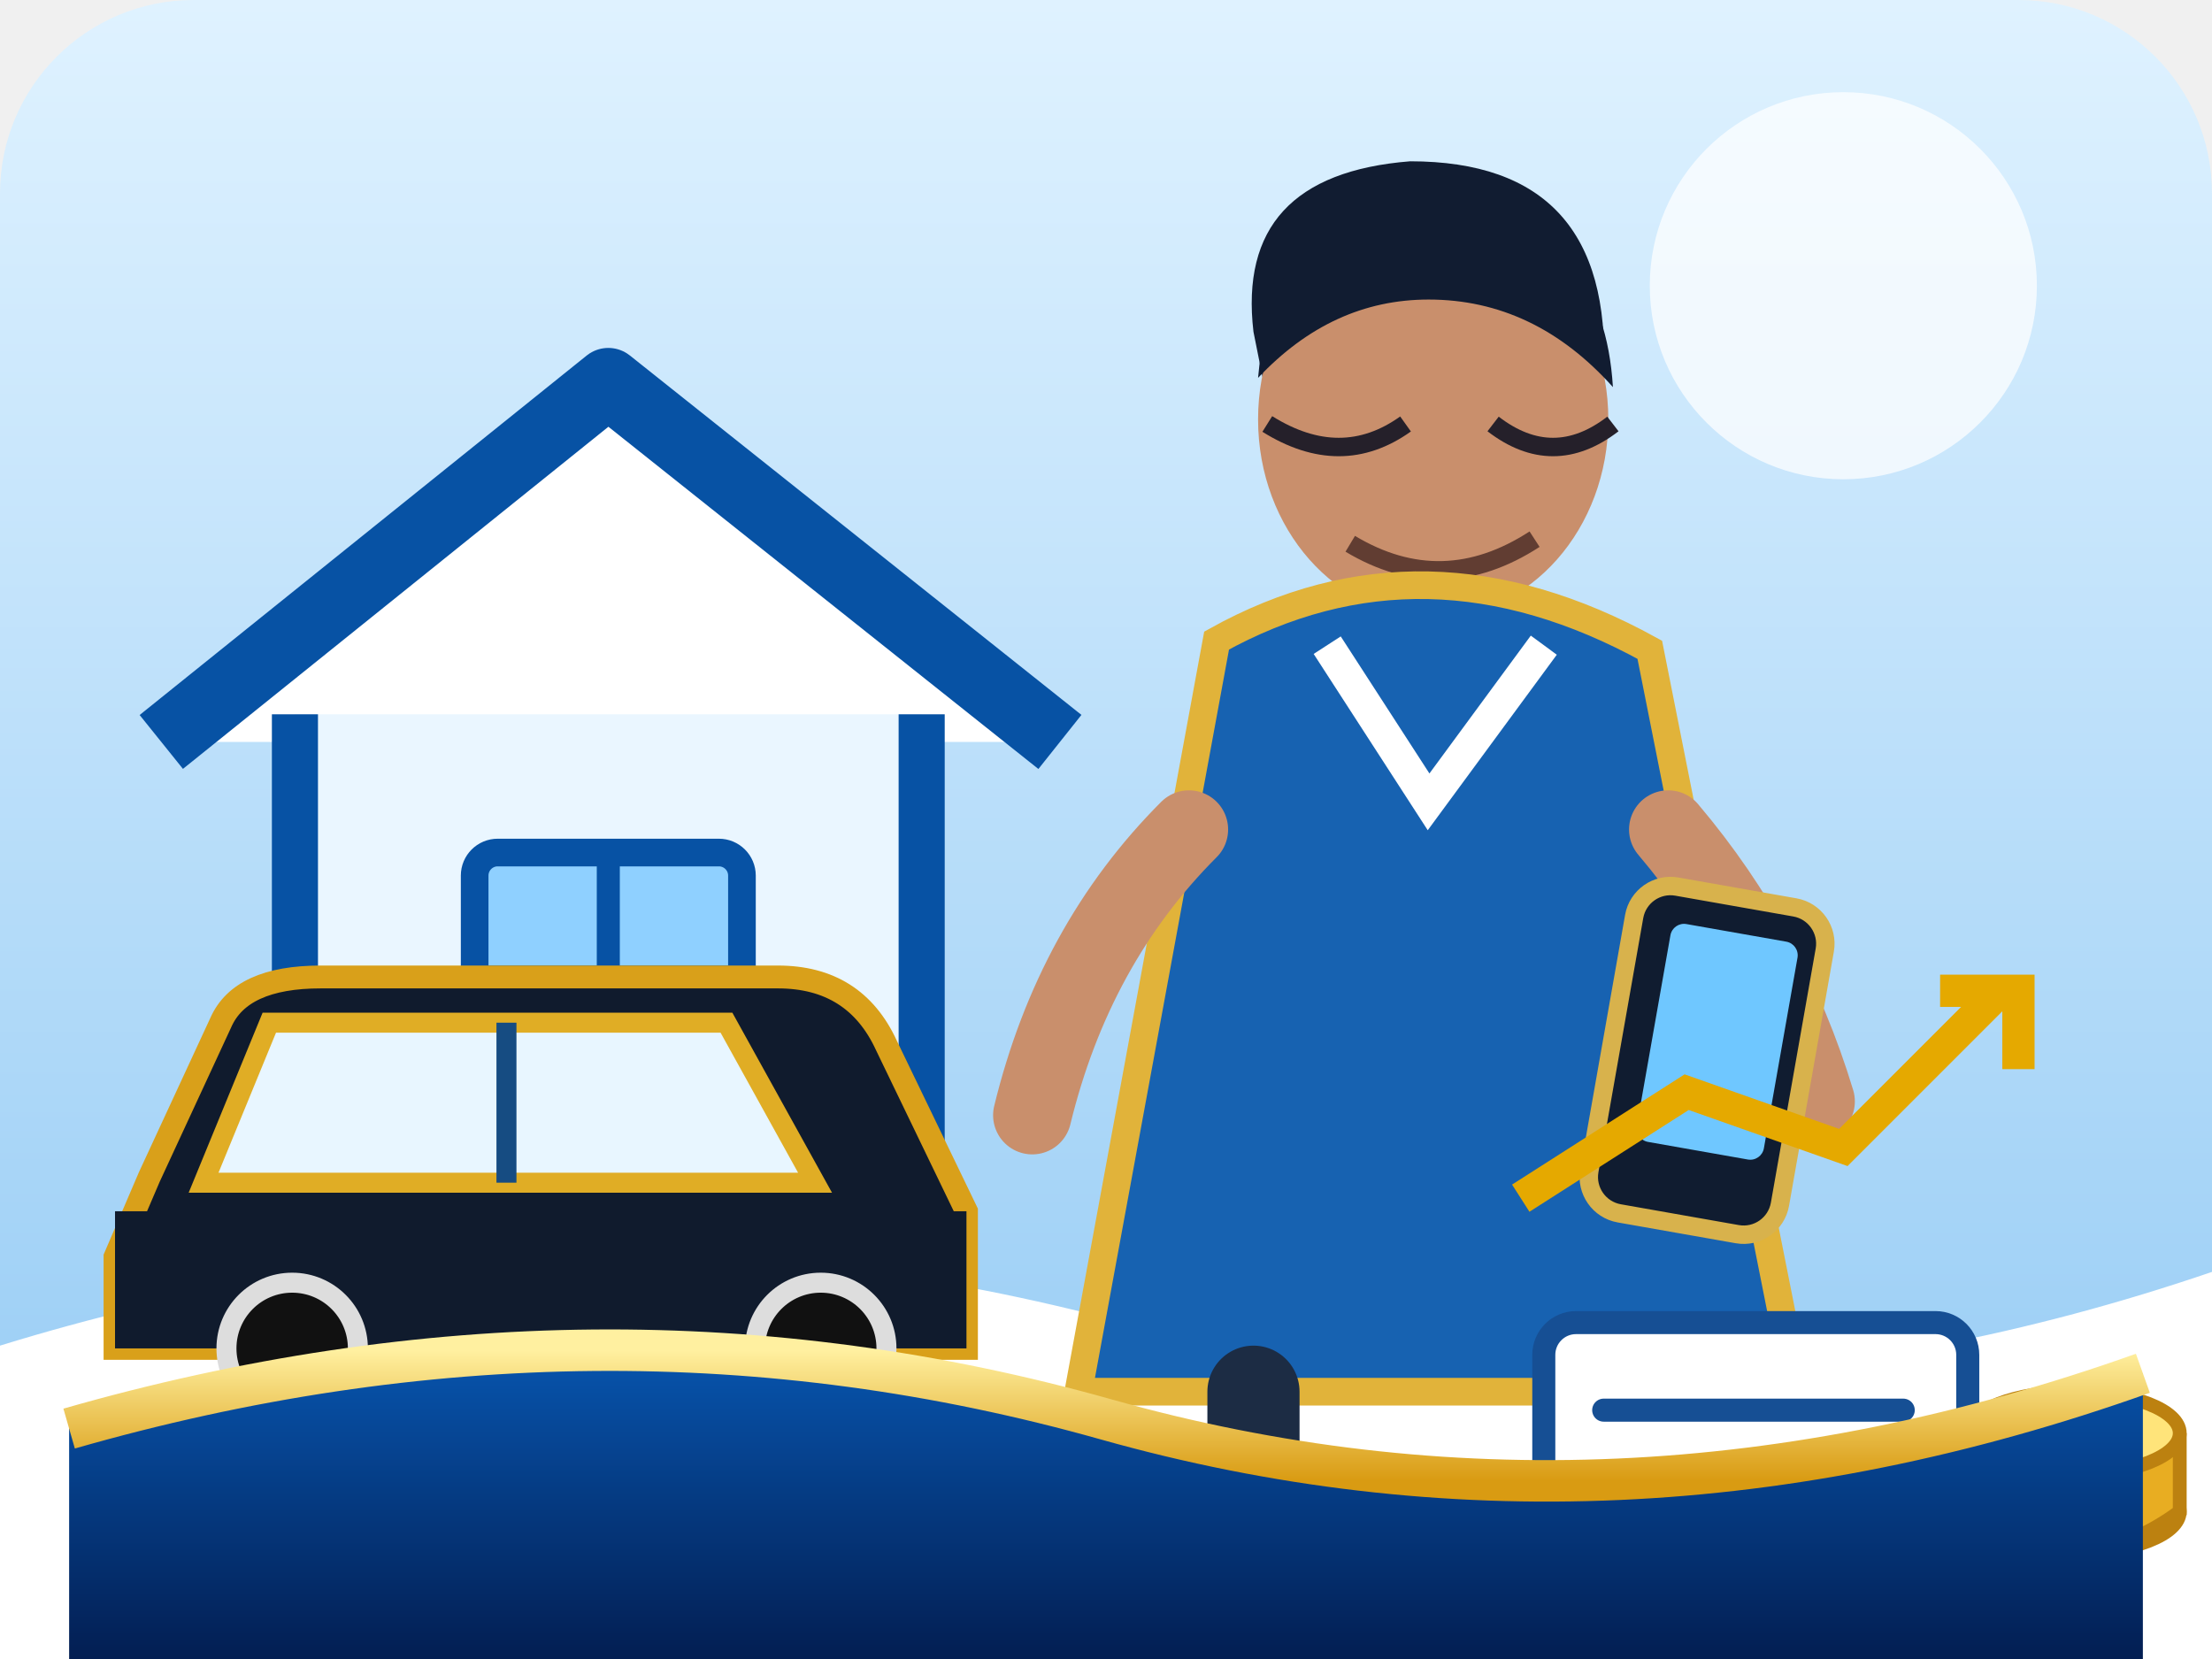
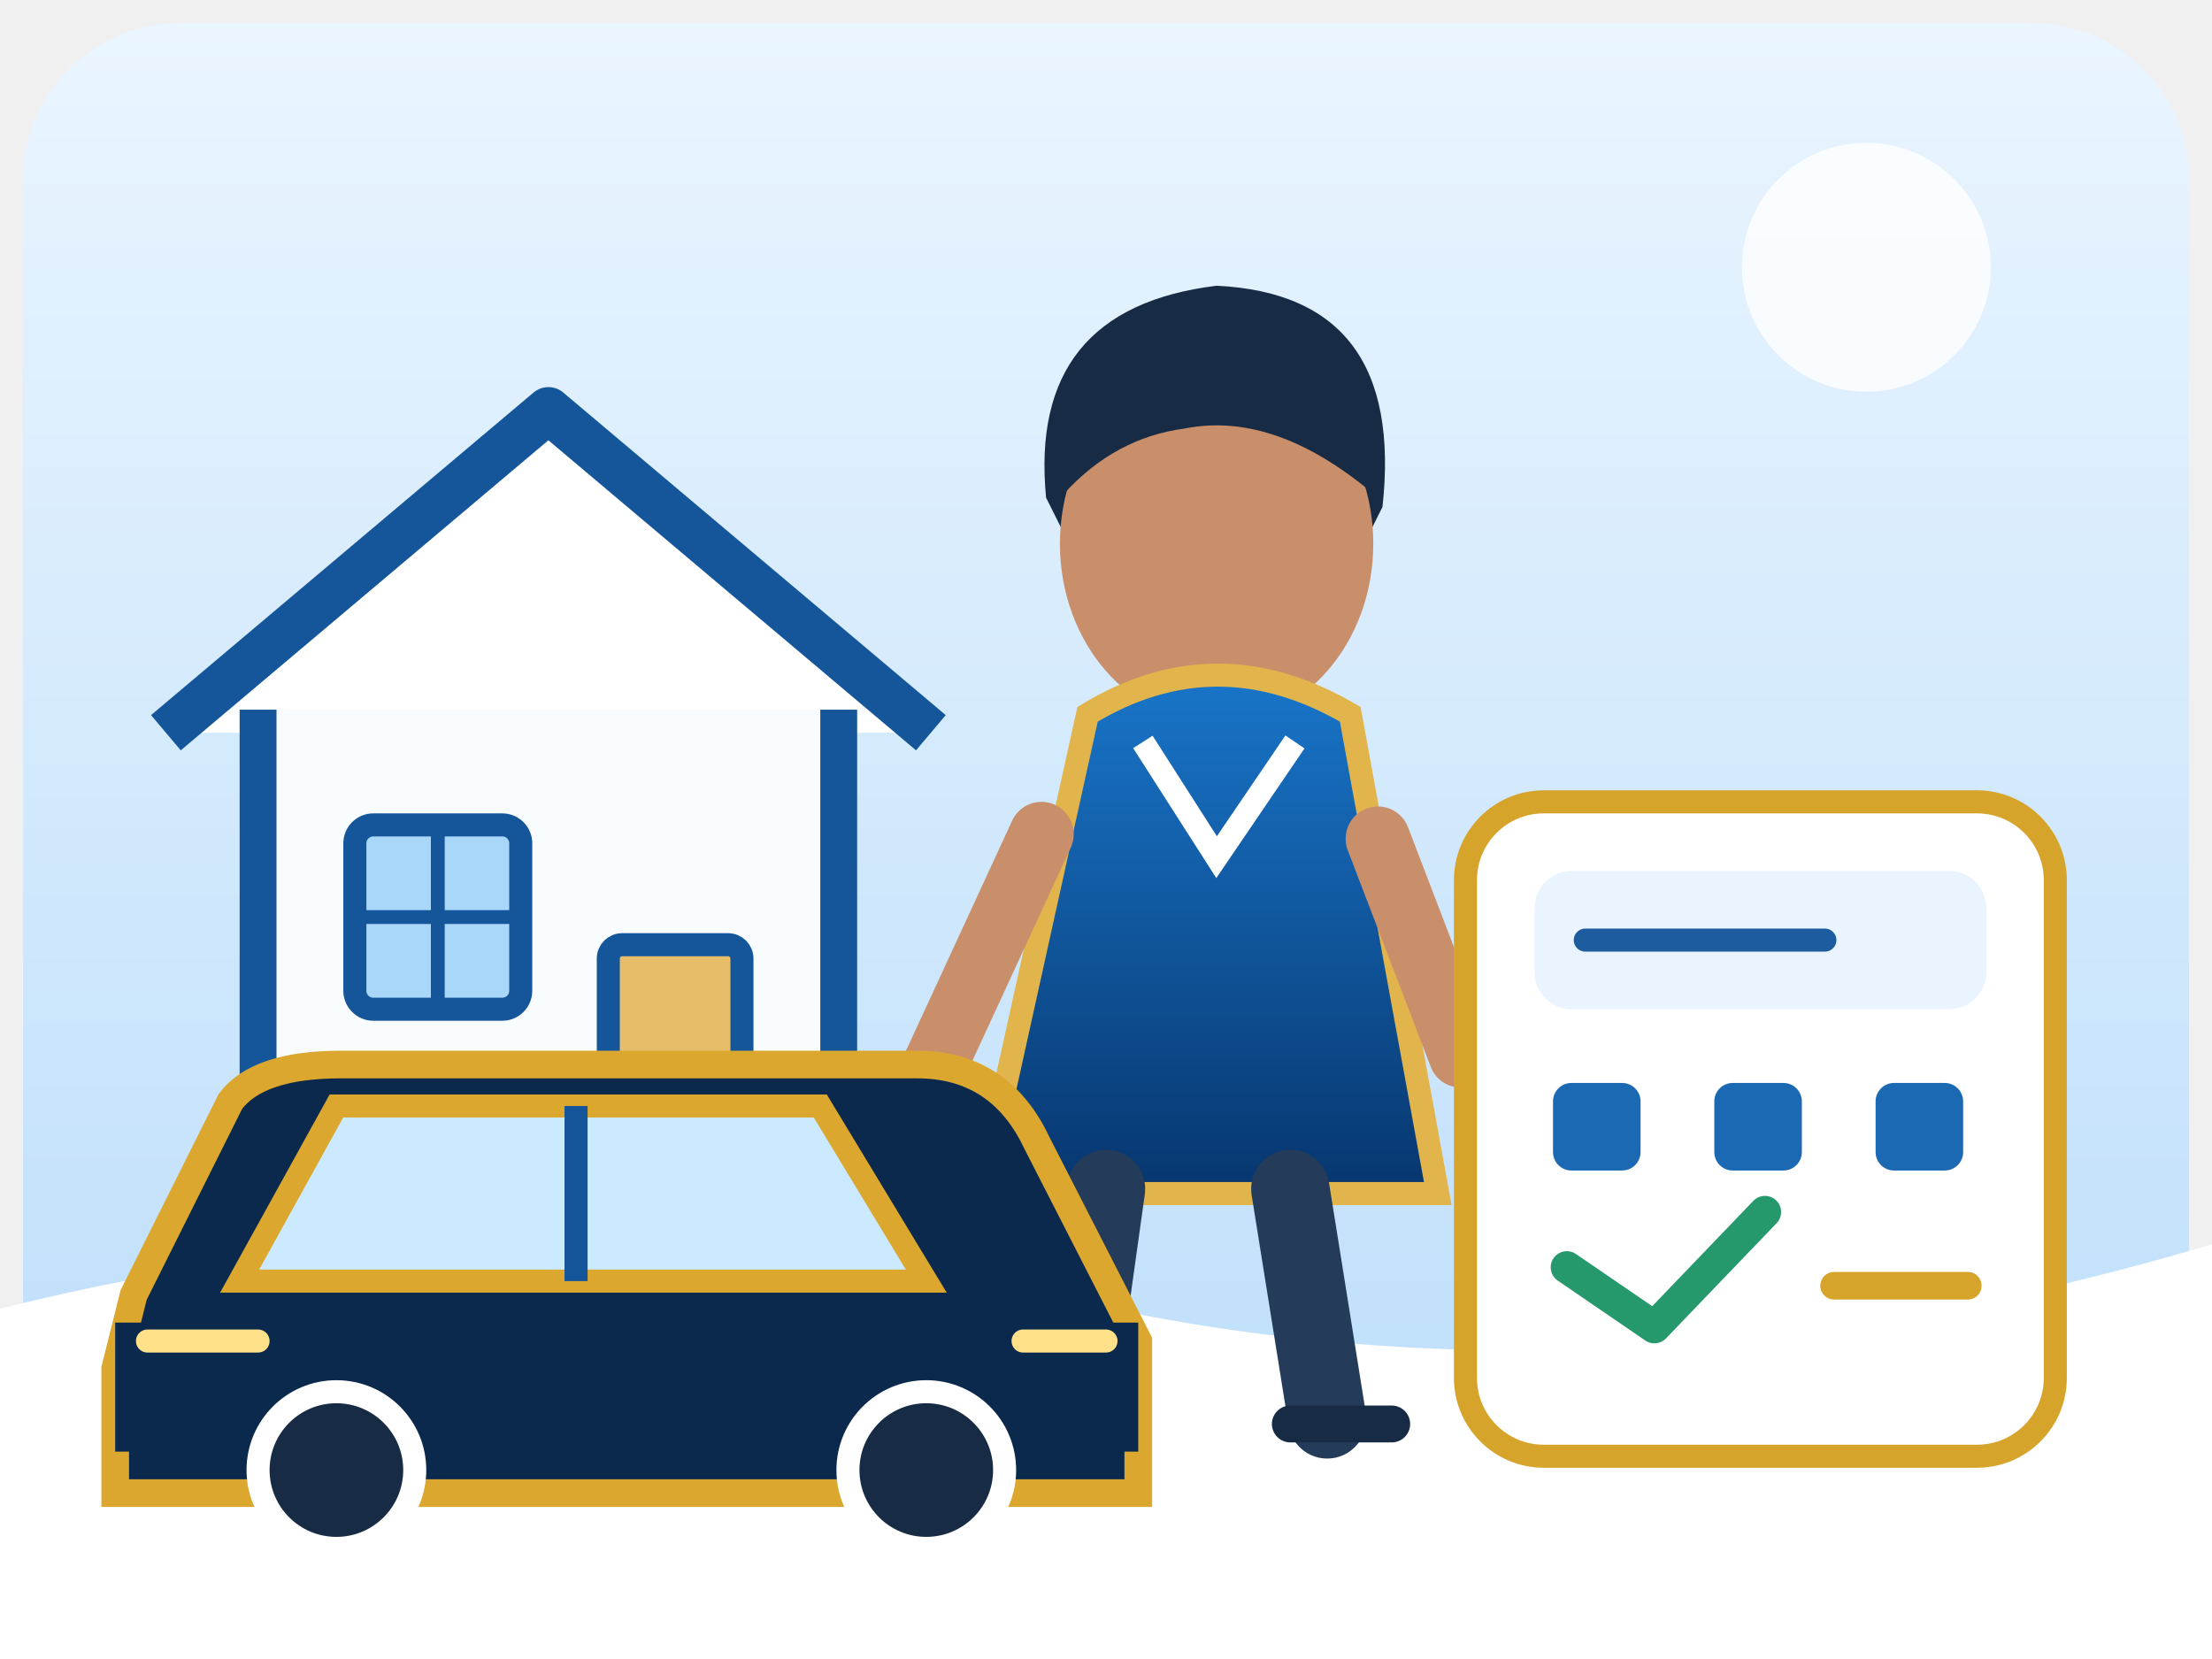
- <svg xmlns="http://www.w3.org/2000/svg" viewBox="0 0 480 360">
+ <svg xmlns="http://www.w3.org/2000/svg" viewBox="0 0 480 360" role="img" aria-labelledby="t d">
  <defs>
-     <linearGradient id="bg" x2="0" y2="1">
-       <stop stop-color="#dff2ff" />
-       <stop offset="1" stop-color="#91c9f4" />
+     <linearGradient id="sky" x2="0" y2="1">
+       <stop stop-color="#eaf5ff" />
+       <stop offset="1" stop-color="#b9dcfa" />
    </linearGradient>
-     <linearGradient id="navy" x2="0" y2="1">
-       <stop stop-color="#0755ae" />
-       <stop offset="1" stop-color="#031e52" />
+     <linearGradient id="blue" x2="0" y2="1">
+       <stop stop-color="#1975c9" />
+       <stop offset="1" stop-color="#07366e" />
    </linearGradient>
    <linearGradient id="gold" x2="0" y2="1">
-       <stop stop-color="#fff0a0" />
-       <stop offset="1" stop-color="#d99b12" />
+       <stop stop-color="#ffe89a" />
+       <stop offset="1" stop-color="#d69b22" />
    </linearGradient>
  </defs>
-   <rect width="480" height="360" rx="42" fill="url(#bg)" />
-   <circle cx="400" cy="62" r="42" fill="#fff" opacity=".72" />
-   <path d="M0 292Q120 255 240 286T480 276V360H0Z" fill="#fff" />
-   <g transform="translate(20 68)">
-     <path d="M15 93L112 15L210 93" fill="#fff" stroke="#0752a4" stroke-width="15" stroke-linejoin="round" />
-     <path d="M44 87V218H180V87" fill="#eaf6ff" stroke="#0752a4" stroke-width="10" />
-     <rect x="83" y="117" width="58" height="54" rx="5" fill="#8fd0ff" stroke="#0752a4" stroke-width="6" />
-     <path d="M112 117v54m-29-27h58" stroke="#0752a4" stroke-width="5" />
+   <rect x="5" y="5" width="470" height="350" rx="34" fill="url(#sky)" />
+   <circle cx="405" cy="58" r="27" fill="#fff" opacity=".8" />
+   <path d="M0 284Q115 255 232 282T480 270V360H0Z" fill="#fff" />
+   <g transform="translate(28 55)">
+     <path d="M8 104L91 34l83 70" fill="#fff" stroke="#15569a" stroke-width="10" stroke-linejoin="round" />
+     <path d="M28 99v126h126V99" fill="#f8fcff" stroke="#15569a" stroke-width="8" />
+     <rect x="49" y="124" width="36" height="40" rx="4" fill="#a8d7fa" stroke="#15569a" stroke-width="5" />
+     <path d="M67 124v40m-18-20h36" stroke="#15569a" stroke-width="3" />
+     <rect x="104" y="150" width="29" height="75" rx="3" fill="#e7bd69" stroke="#15569a" stroke-width="5" />
+     <circle cx="125" cy="188" r="3" fill="#15569a" />
  </g>
-   <g transform="translate(20 212) scale(.62)">
-     <path d="M20 70L45 16Q52 0 80 0H240Q267 0 278 24L306 82V130H8V98Z" fill="#101b2d" stroke="#d9a01a" stroke-width="8" />
-     <path d="M62 16H222L253 72H39Z" fill="#e8f6ff" stroke="#e0ad25" stroke-width="7" />
-     <path d="M145 16V72" stroke="#164c82" stroke-width="7" />
-     <path d="M8 82H306V130H8Z" fill="#101b2d" />
-     <circle cx="70" cy="130" r="23" fill="#111" stroke="#ddd" stroke-width="7" />
-     <circle cx="255" cy="130" r="23" fill="#111" stroke="#ddd" stroke-width="7" />
+   <g transform="translate(188 50)">
+     <path d="M39 58Q35 17 76 12Q117 14 112 60L104 76H48Z" fill="#172b45" />
+     <ellipse cx="76" cy="68" rx="34" ry="39" fill="#c98f6b" />
+     <path d="M43 57Q47 19 79 20Q108 20 111 58Q89 39 69 43Q54 45 43 57" fill="#172b45" />
+     <path d="M48 105Q76 88 105 105L124 209H25Z" fill="url(#blue)" stroke="#e1b44c" stroke-width="5" />
+     <path d="M60 111l16 25 17-25" fill="none" stroke="#fff" stroke-width="5" />
+     <path d="M38 131L14 183M111 132l18 47" stroke="#c98f6b" stroke-width="14" stroke-linecap="round" />
+     <path d="M52 208l-7 50m47-50 8 50" stroke="#243b59" stroke-width="17" stroke-linecap="round" />
+     <path d="M34 259h23m35 0h22" stroke="#172b45" stroke-width="8" stroke-linecap="round" />
  </g>
-   <g transform="translate(205 35)">
-     <path d="M67 37Q63 3 101 0Q145 0 143 46L133 72H74Z" fill="#111c31" />
-     <ellipse cx="106" cy="56" rx="38" ry="43" fill="#c98f6c" />
-     <path d="M68 47Q72 2 113 10Q143 16 145 49Q128 30 105 30Q84 30 68 47" fill="#111c31" />
-     <path d="M70 57q16 10 30 0m19 0q13 10 26 0" stroke="#25202a" stroke-width="4" fill="none" />
-     <path d="M88 83Q108 95 128 82" stroke="#613d32" stroke-width="4" fill="none" />
-     <path d="M59 104Q104 79 153 106L185 267H29Z" fill="#1762b1" stroke="#e1b33a" stroke-width="6" />
-     <path d="M83 105L105 139L130 105" fill="none" stroke="#fff" stroke-width="7" />
-     <path d="M53 145Q28 170 19 207M157 145Q179 171 189 204" stroke="#c98f6c" stroke-width="17" stroke-linecap="round" />
-     <path d="M67 267v37m72-37v37" stroke="#1c2c44" stroke-width="20" stroke-linecap="round" />
-     <rect x="151" y="156" width="42" height="72" rx="8" fill="#101c30" stroke="#d8b24c" stroke-width="4" transform="rotate(10 151 156)" />
-     <rect x="158" y="165" width="28" height="48" rx="3" fill="#6fc7ff" transform="rotate(10 158 165)" />
+   <g transform="translate(17 231)">
+     <path d="M12 50l21-42Q39 0 57 0h125q18 0 26 17l22 43v33H8V66Z" fill="#0b294c" stroke="#dba72e" stroke-width="6" />
+     <path d="M56 9h105l23 38H35Z" fill="#cceaff" stroke="#dba72e" stroke-width="5" />
+     <path d="M108 9v38" stroke="#15569a" stroke-width="5" />
+     <path d="M8 56h222v28H8Z" fill="#0b294c" />
+     <circle cx="56" cy="88" r="17" fill="#172b45" stroke="#fff" stroke-width="5" />
+     <circle cx="184" cy="88" r="17" fill="#172b45" stroke="#fff" stroke-width="5" />
+     <path d="M15 60h24m166 0h18" stroke="#ffe18a" stroke-width="5" stroke-linecap="round" />
  </g>
-   <g transform="translate(330 215)">
-     <path d="M0 45L36 22L70 34L104 0" fill="none" stroke="#e5a900" stroke-width="7" />
-     <path d="M91 0h17v17" fill="none" stroke="#e5a900" stroke-width="7" />
-     <rect x="5" y="72" width="92" height="58" rx="7" fill="#fff" stroke="#164f94" stroke-width="5" />
-     <path d="M18 91h65m-65 17h49" stroke="#164f94" stroke-width="5" stroke-linecap="round" />
-     <ellipse cx="120" cy="113" rx="23" ry="9" fill="#ffd64b" stroke="#bc8110" stroke-width="3" />
-     <path d="M97 96v17q23 17 46 0V96" fill="#e8ad22" stroke="#bc8110" stroke-width="3" />
-     <ellipse cx="120" cy="96" rx="23" ry="9" fill="#ffe47a" stroke="#bc8110" stroke-width="3" />
+   <g transform="translate(318 174)">
+     <rect x="0" y="0" width="128" height="142" rx="17" fill="#fff" stroke="#d6a32b" stroke-width="5" />
+     <rect x="15" y="15" width="98" height="30" rx="8" fill="#eaf4ff" />
+     <path d="M26 30h52" stroke="#1c5c9f" stroke-width="5" stroke-linecap="round" />
+     <g fill="#1b69b2">
+       <rect x="19" y="61" width="19" height="19" rx="4" />
+       <rect x="54" y="61" width="19" height="19" rx="4" />
+       <rect x="89" y="61" width="19" height="19" rx="4" />
+     </g>
+     <path d="M22 101l19 13 24-25" fill="none" stroke="#26996c" stroke-width="7" stroke-linecap="round" stroke-linejoin="round" />
+     <path d="M80 105h29" stroke="#d6a32b" stroke-width="6" stroke-linecap="round" />
  </g>
-   <path d="M15 310Q130 277 240 308T465 298V360H15Z" fill="url(#navy)" />
-   <path d="M15 310Q130 277 240 308T465 298" fill="none" stroke="url(#gold)" stroke-width="9" />
</svg>
